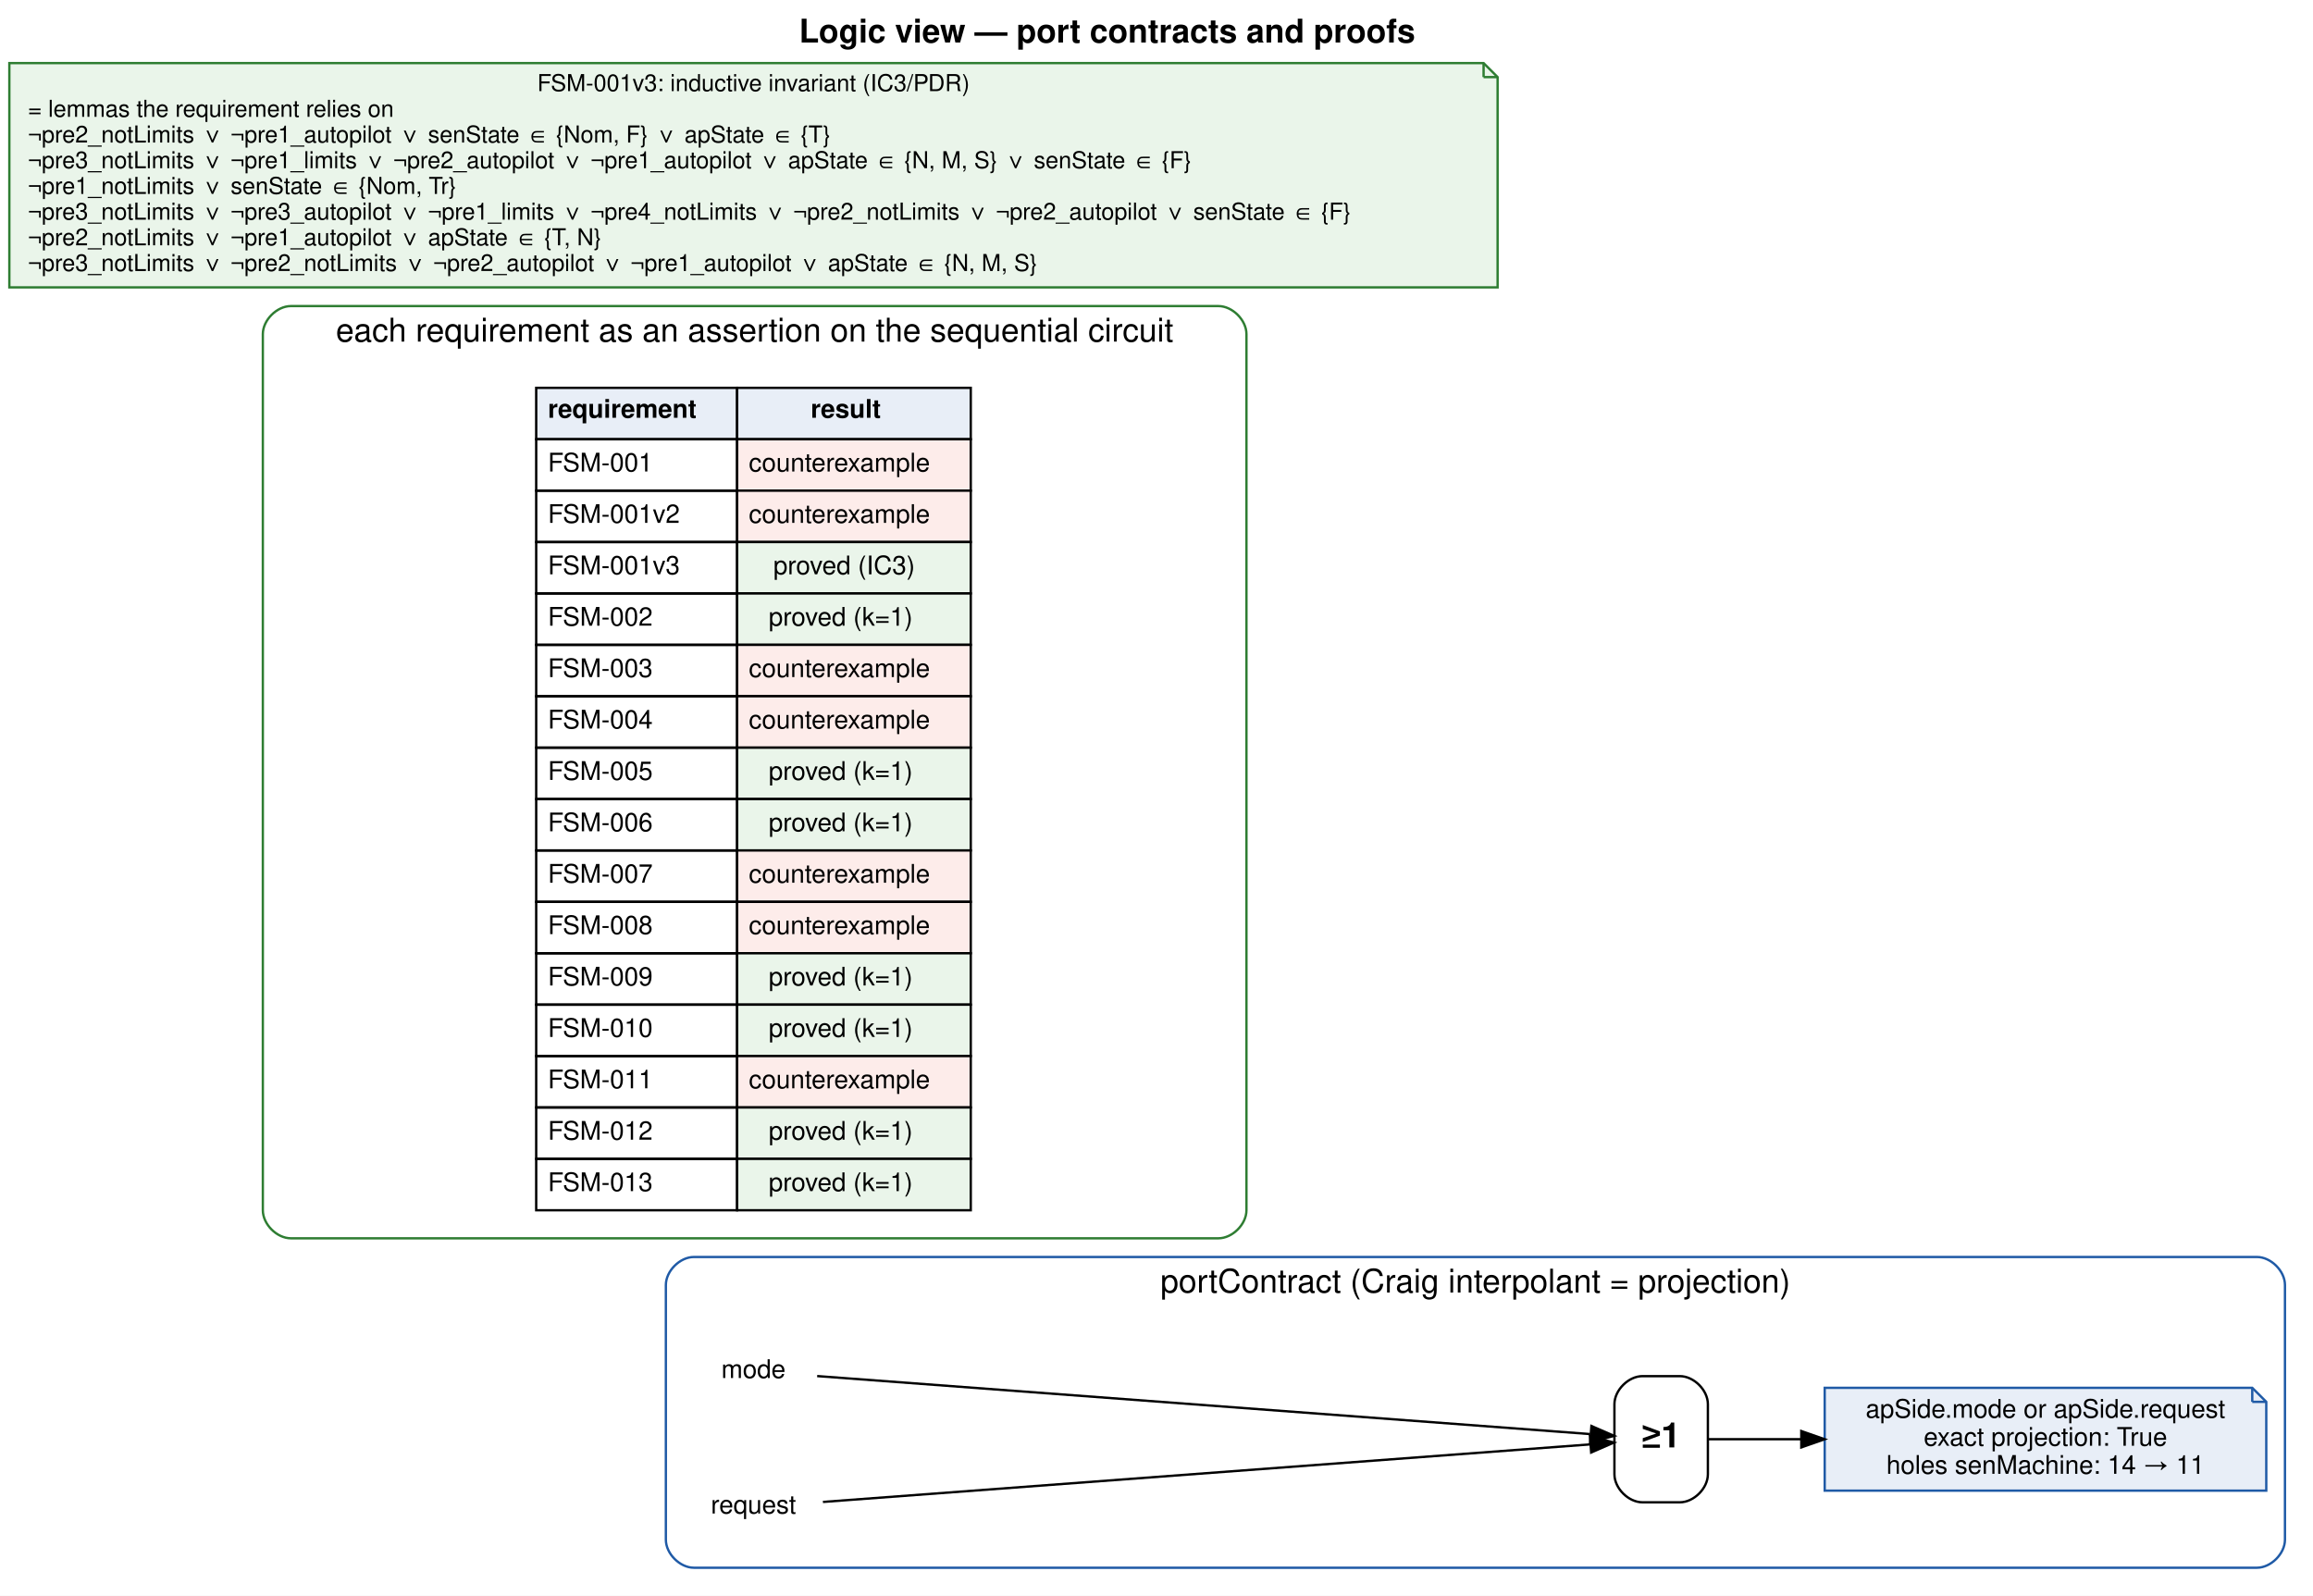
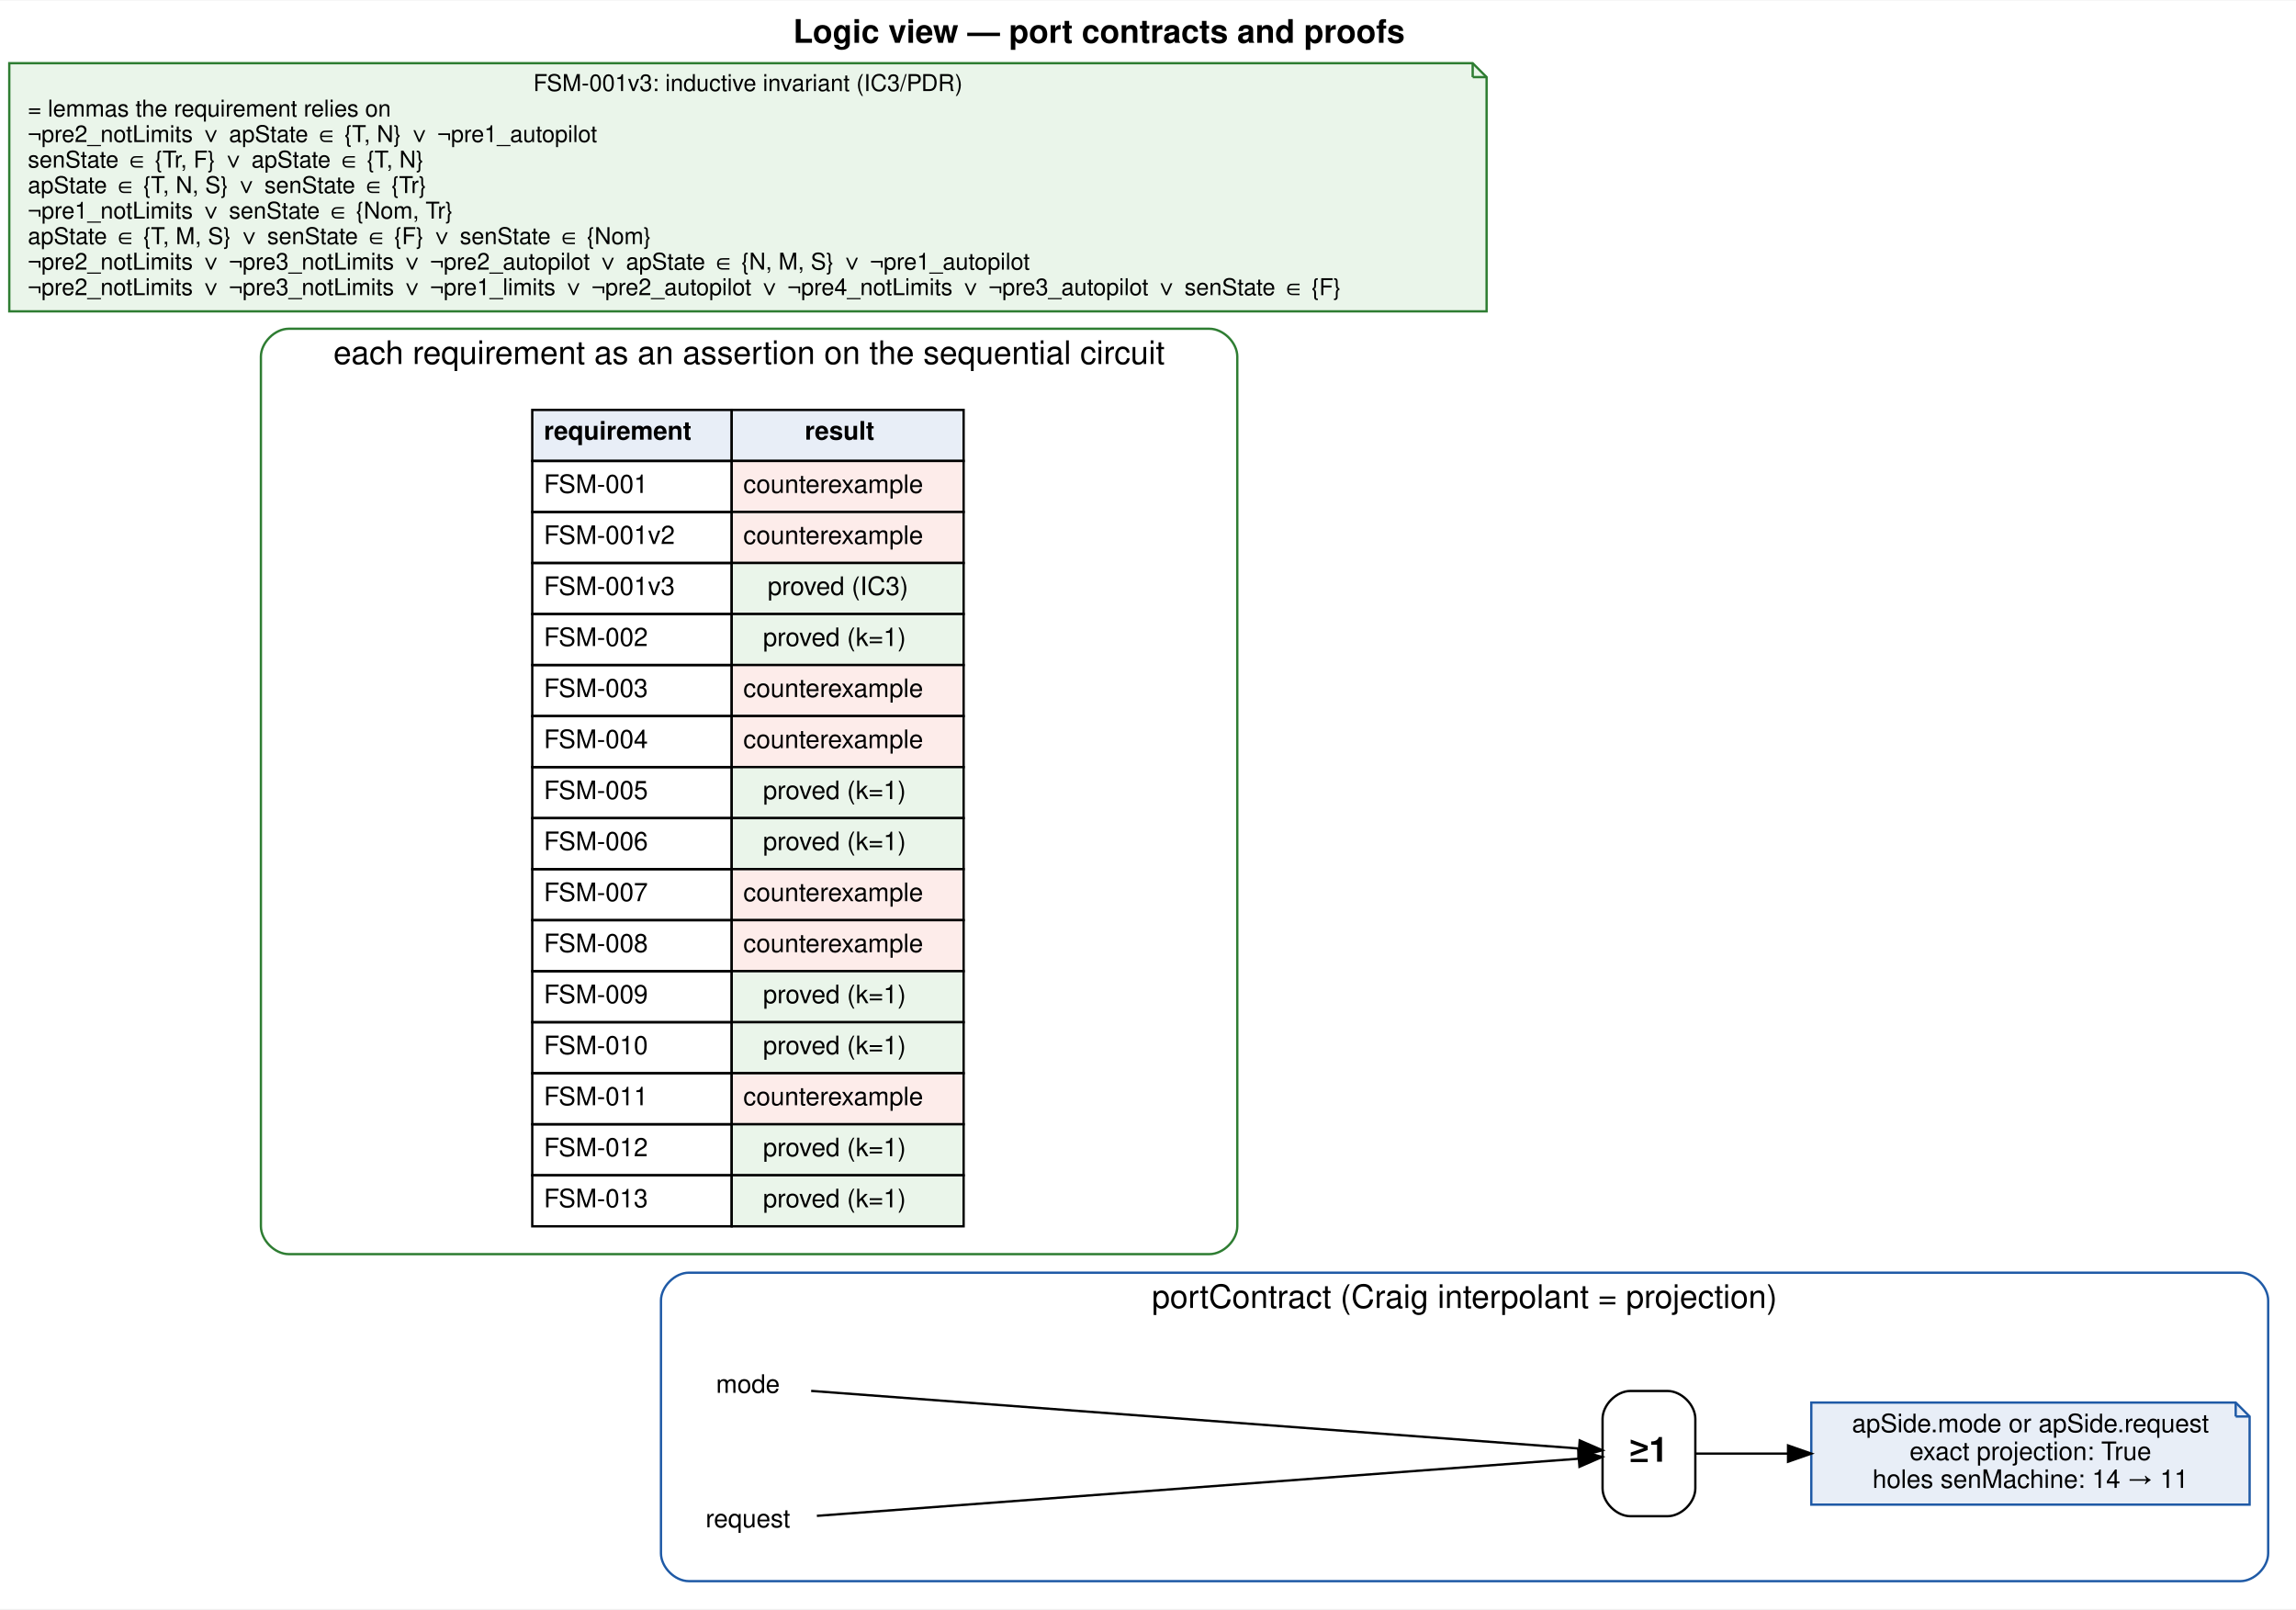
- <svg xmlns="http://www.w3.org/2000/svg" width="990pt" height="683pt" viewBox="0.00 0.00 990.00 683.00">
-   <g id="graph0" class="graph" transform="scale(1 1) rotate(0) translate(4 679)">
-     <polygon fill="white" stroke="transparent" points="-4,4 -4,-679 986,-679 986,4 -4,4" />
-     <text text-anchor="start" x="338" y="-660.8" font-family="Helvetica,sans-Serif" font-weight="bold" font-size="14.00">Logic view — port contracts and proofs</text>
+ <svg xmlns="http://www.w3.org/2000/svg" width="990pt" height="694pt" viewBox="0.00 0.00 990.00 693.50">
+   <g id="graph0" class="graph" transform="scale(1 1) rotate(0) translate(4 689.5)">
+     <polygon fill="white" stroke="transparent" points="-4,4 -4,-689.5 986,-689.5 986,4 -4,4" />
+     <text text-anchor="start" x="338" y="-671.3" font-family="Helvetica,sans-Serif" font-weight="bold" font-size="14.00">Logic view — port contracts and proofs</text>
    <g id="clust1" class="cluster">
      <path fill="none" stroke="#1f5aa6" d="M293,-8C293,-8 962,-8 962,-8 968,-8 974,-14 974,-20 974,-20 974,-129 974,-129 974,-135 968,-141 962,-141 962,-141 293,-141 293,-141 287,-141 281,-135 281,-129 281,-129 281,-20 281,-20 281,-14 287,-8 293,-8" />
      <text text-anchor="middle" x="627.5" y="-125.8" font-family="Helvetica,sans-Serif" font-size="14.00">portContract (Craig interpolant = projection)</text>
    </g>
    <g id="clust2" class="cluster">
      <path fill="none" stroke="#2e7d32" d="M120.5,-149C120.5,-149 517.5,-149 517.5,-149 523.5,-149 529.5,-155 529.5,-161 529.5,-161 529.5,-536 529.5,-536 529.5,-542 523.5,-548 517.5,-548 517.5,-548 120.5,-548 120.5,-548 114.5,-548 108.5,-542 108.5,-536 108.5,-536 108.5,-161 108.5,-161 108.5,-155 114.5,-149 120.5,-149" />
      <text text-anchor="middle" x="319" y="-532.8" font-family="Helvetica,sans-Serif" font-size="14.00">each requirement as an assertion on the sequential circuit</text>
    </g>
    <g id="node1" class="node">
      <text text-anchor="middle" x="318.5" y="-89.2" font-family="Helvetica,sans-Serif" font-size="11.00">mode</text>
    </g>
    <g id="node3" class="node">
      <path fill="white" stroke="black" d="M715,-90C715,-90 699,-90 699,-90 693,-90 687,-84 687,-78 687,-78 687,-48 687,-48 687,-42 693,-36 699,-36 699,-36 715,-36 715,-36 721,-36 727,-42 727,-48 727,-48 727,-78 727,-78 727,-84 721,-90 715,-90" />
      <text text-anchor="middle" x="707" y="-59.5" font-family="Helvetica,sans-Serif" font-weight="bold" font-size="15.00">≥1</text>
    </g>
    <g id="edge1" class="edge">
      <path fill="none" stroke="black" d="M345.76,-90.03C415.25,-84.82 603.6,-70.68 676.57,-65.21" />
      <polygon fill="black" stroke="black" points="677.15,-68.67 686.86,-64.44 676.63,-61.69 677.15,-68.67" />
    </g>
    <g id="node2" class="node">
      <text text-anchor="middle" x="318.5" y="-31.2" font-family="Helvetica,sans-Serif" font-size="11.00">request</text>
    </g>
    <g id="edge2" class="edge">
      <path fill="none" stroke="black" d="M348.23,-36.16C419.62,-41.51 604.46,-55.38 676.58,-60.79" />
      <polygon fill="black" stroke="black" points="676.53,-64.3 686.76,-61.56 677.05,-57.32 676.53,-64.3" />
    </g>
    <g id="node4" class="node">
      <polygon fill="#e8eef7" stroke="#1f5aa6" points="960,-85 777,-85 777,-41 966,-41 966,-79 960,-85" />
      <polyline fill="none" stroke="#1f5aa6" points="960,-85 960,-79 " />
      <polyline fill="none" stroke="#1f5aa6" points="966,-79 960,-79 " />
      <text text-anchor="middle" x="871.5" y="-72.2" font-family="Helvetica,sans-Serif" font-size="11.00">apSide.mode or apSide.request</text>
      <text text-anchor="middle" x="871.5" y="-60.2" font-family="Helvetica,sans-Serif" font-size="11.00">exact projection: True</text>
      <text text-anchor="middle" x="871.5" y="-48.2" font-family="Helvetica,sans-Serif" font-size="11.00">holes senMachine: 14 → 11</text>
    </g>
    <g id="edge3" class="edge">
      <path fill="none" stroke="black" d="M727.28,-63C737.83,-63 751.82,-63 766.92,-63" />
      <polygon fill="black" stroke="black" points="766.98,-66.5 776.98,-63 766.98,-59.5 766.98,-66.5" />
    </g>
    <g id="node5" class="node">
      <polygon fill="#e8eef7" stroke="transparent" points="225.5,-491 225.5,-513 311.5,-513 311.5,-491 225.5,-491" />
      <polygon fill="none" stroke="black" points="225.5,-491 225.5,-513 311.5,-513 311.5,-491 225.5,-491" />
      <text text-anchor="start" x="230.5" y="-500.2" font-family="Helvetica,sans-Serif" font-weight="bold" font-size="11.00">requirement</text>
      <polygon fill="#e8eef7" stroke="transparent" points="311.5,-491 311.5,-513 411.5,-513 411.5,-491 311.5,-491" />
      <polygon fill="none" stroke="black" points="311.5,-491 311.5,-513 411.5,-513 411.5,-491 311.5,-491" />
      <text text-anchor="start" x="343" y="-500.2" font-family="Helvetica,sans-Serif" font-weight="bold" font-size="11.00">result</text>
      <polygon fill="none" stroke="black" points="225.5,-469 225.5,-491 311.5,-491 311.5,-469 225.5,-469" />
      <text text-anchor="start" x="230.5" y="-477.2" font-family="Helvetica,sans-Serif" font-size="11.00">FSM-001</text>
      <polygon fill="#fdecea" stroke="transparent" points="311.5,-469 311.5,-491 411.5,-491 411.5,-469 311.5,-469" />
      <polygon fill="none" stroke="black" points="311.5,-469 311.5,-491 411.5,-491 411.5,-469 311.5,-469" />
      <text text-anchor="start" x="316.5" y="-477.2" font-family="Helvetica,sans-Serif" font-size="11.00">counterexample</text>
      <polygon fill="none" stroke="black" points="225.5,-447 225.5,-469 311.5,-469 311.5,-447 225.5,-447" />
      <text text-anchor="start" x="230.5" y="-455.2" font-family="Helvetica,sans-Serif" font-size="11.00">FSM-001v2</text>
      <polygon fill="#fdecea" stroke="transparent" points="311.5,-447 311.5,-469 411.5,-469 411.5,-447 311.5,-447" />
      <polygon fill="none" stroke="black" points="311.5,-447 311.5,-469 411.5,-469 411.5,-447 311.5,-447" />
      <text text-anchor="start" x="316.5" y="-455.2" font-family="Helvetica,sans-Serif" font-size="11.00">counterexample</text>
      <polygon fill="none" stroke="black" points="225.5,-425 225.5,-447 311.5,-447 311.5,-425 225.5,-425" />
      <text text-anchor="start" x="230.5" y="-433.2" font-family="Helvetica,sans-Serif" font-size="11.00">FSM-001v3</text>
      <polygon fill="#eaf5ea" stroke="transparent" points="311.5,-425 311.5,-447 411.5,-447 411.5,-425 311.5,-425" />
      <polygon fill="none" stroke="black" points="311.5,-425 311.5,-447 411.5,-447 411.5,-425 311.5,-425" />
      <text text-anchor="start" x="327" y="-433.2" font-family="Helvetica,sans-Serif" font-size="11.00">proved (IC3)</text>
      <polygon fill="none" stroke="black" points="225.5,-403 225.5,-425 311.5,-425 311.5,-403 225.5,-403" />
      <text text-anchor="start" x="230.5" y="-411.2" font-family="Helvetica,sans-Serif" font-size="11.00">FSM-002</text>
      <polygon fill="#eaf5ea" stroke="transparent" points="311.5,-403 311.5,-425 411.5,-425 411.5,-403 311.5,-403" />
      <polygon fill="none" stroke="black" points="311.5,-403 311.5,-425 411.5,-425 411.5,-403 311.5,-403" />
      <text text-anchor="start" x="325" y="-411.2" font-family="Helvetica,sans-Serif" font-size="11.00">proved (k=1)</text>
      <polygon fill="none" stroke="black" points="225.5,-381 225.5,-403 311.5,-403 311.5,-381 225.5,-381" />
      <text text-anchor="start" x="230.5" y="-389.2" font-family="Helvetica,sans-Serif" font-size="11.00">FSM-003</text>
      <polygon fill="#fdecea" stroke="transparent" points="311.5,-381 311.5,-403 411.5,-403 411.5,-381 311.5,-381" />
      <polygon fill="none" stroke="black" points="311.5,-381 311.5,-403 411.5,-403 411.5,-381 311.5,-381" />
      <text text-anchor="start" x="316.5" y="-389.2" font-family="Helvetica,sans-Serif" font-size="11.00">counterexample</text>
      <polygon fill="none" stroke="black" points="225.5,-359 225.5,-381 311.5,-381 311.5,-359 225.5,-359" />
      <text text-anchor="start" x="230.5" y="-367.2" font-family="Helvetica,sans-Serif" font-size="11.00">FSM-004</text>
      <polygon fill="#fdecea" stroke="transparent" points="311.5,-359 311.5,-381 411.5,-381 411.5,-359 311.5,-359" />
      <polygon fill="none" stroke="black" points="311.5,-359 311.5,-381 411.5,-381 411.5,-359 311.5,-359" />
      <text text-anchor="start" x="316.5" y="-367.2" font-family="Helvetica,sans-Serif" font-size="11.00">counterexample</text>
      <polygon fill="none" stroke="black" points="225.5,-337 225.5,-359 311.5,-359 311.5,-337 225.5,-337" />
      <text text-anchor="start" x="230.5" y="-345.2" font-family="Helvetica,sans-Serif" font-size="11.00">FSM-005</text>
      <polygon fill="#eaf5ea" stroke="transparent" points="311.5,-337 311.5,-359 411.5,-359 411.5,-337 311.5,-337" />
      <polygon fill="none" stroke="black" points="311.5,-337 311.5,-359 411.5,-359 411.5,-337 311.5,-337" />
      <text text-anchor="start" x="325" y="-345.2" font-family="Helvetica,sans-Serif" font-size="11.00">proved (k=1)</text>
      <polygon fill="none" stroke="black" points="225.5,-315 225.5,-337 311.5,-337 311.5,-315 225.5,-315" />
      <text text-anchor="start" x="230.5" y="-323.2" font-family="Helvetica,sans-Serif" font-size="11.00">FSM-006</text>
      <polygon fill="#eaf5ea" stroke="transparent" points="311.5,-315 311.5,-337 411.5,-337 411.5,-315 311.5,-315" />
      <polygon fill="none" stroke="black" points="311.5,-315 311.5,-337 411.5,-337 411.5,-315 311.5,-315" />
      <text text-anchor="start" x="325" y="-323.2" font-family="Helvetica,sans-Serif" font-size="11.00">proved (k=1)</text>
      <polygon fill="none" stroke="black" points="225.5,-293 225.5,-315 311.5,-315 311.5,-293 225.5,-293" />
      <text text-anchor="start" x="230.5" y="-301.2" font-family="Helvetica,sans-Serif" font-size="11.00">FSM-007</text>
      <polygon fill="#fdecea" stroke="transparent" points="311.5,-293 311.5,-315 411.5,-315 411.5,-293 311.5,-293" />
      <polygon fill="none" stroke="black" points="311.5,-293 311.5,-315 411.5,-315 411.5,-293 311.5,-293" />
      <text text-anchor="start" x="316.5" y="-301.2" font-family="Helvetica,sans-Serif" font-size="11.00">counterexample</text>
      <polygon fill="none" stroke="black" points="225.5,-271 225.5,-293 311.5,-293 311.5,-271 225.5,-271" />
      <text text-anchor="start" x="230.5" y="-279.2" font-family="Helvetica,sans-Serif" font-size="11.00">FSM-008</text>
      <polygon fill="#fdecea" stroke="transparent" points="311.5,-271 311.5,-293 411.5,-293 411.5,-271 311.5,-271" />
      <polygon fill="none" stroke="black" points="311.5,-271 311.5,-293 411.5,-293 411.5,-271 311.5,-271" />
      <text text-anchor="start" x="316.5" y="-279.2" font-family="Helvetica,sans-Serif" font-size="11.00">counterexample</text>
      <polygon fill="none" stroke="black" points="225.5,-249 225.5,-271 311.5,-271 311.5,-249 225.5,-249" />
      <text text-anchor="start" x="230.5" y="-257.2" font-family="Helvetica,sans-Serif" font-size="11.00">FSM-009</text>
      <polygon fill="#eaf5ea" stroke="transparent" points="311.5,-249 311.5,-271 411.5,-271 411.5,-249 311.5,-249" />
      <polygon fill="none" stroke="black" points="311.5,-249 311.5,-271 411.5,-271 411.5,-249 311.5,-249" />
      <text text-anchor="start" x="325" y="-257.2" font-family="Helvetica,sans-Serif" font-size="11.00">proved (k=1)</text>
      <polygon fill="none" stroke="black" points="225.5,-227 225.5,-249 311.5,-249 311.5,-227 225.5,-227" />
      <text text-anchor="start" x="230.5" y="-235.2" font-family="Helvetica,sans-Serif" font-size="11.00">FSM-010</text>
      <polygon fill="#eaf5ea" stroke="transparent" points="311.5,-227 311.5,-249 411.5,-249 411.5,-227 311.5,-227" />
      <polygon fill="none" stroke="black" points="311.5,-227 311.5,-249 411.5,-249 411.5,-227 311.5,-227" />
      <text text-anchor="start" x="325" y="-235.2" font-family="Helvetica,sans-Serif" font-size="11.00">proved (k=1)</text>
      <polygon fill="none" stroke="black" points="225.5,-205 225.5,-227 311.5,-227 311.5,-205 225.5,-205" />
      <text text-anchor="start" x="230.5" y="-213.2" font-family="Helvetica,sans-Serif" font-size="11.00">FSM-011</text>
      <polygon fill="#fdecea" stroke="transparent" points="311.5,-205 311.5,-227 411.5,-227 411.5,-205 311.5,-205" />
      <polygon fill="none" stroke="black" points="311.5,-205 311.5,-227 411.5,-227 411.5,-205 311.5,-205" />
      <text text-anchor="start" x="316.5" y="-213.2" font-family="Helvetica,sans-Serif" font-size="11.00">counterexample</text>
      <polygon fill="none" stroke="black" points="225.5,-183 225.5,-205 311.5,-205 311.5,-183 225.5,-183" />
      <text text-anchor="start" x="230.5" y="-191.2" font-family="Helvetica,sans-Serif" font-size="11.00">FSM-012</text>
      <polygon fill="#eaf5ea" stroke="transparent" points="311.5,-183 311.5,-205 411.5,-205 411.5,-183 311.5,-183" />
      <polygon fill="none" stroke="black" points="311.5,-183 311.5,-205 411.5,-205 411.5,-183 311.5,-183" />
      <text text-anchor="start" x="325" y="-191.2" font-family="Helvetica,sans-Serif" font-size="11.00">proved (k=1)</text>
      <polygon fill="none" stroke="black" points="225.5,-161 225.5,-183 311.5,-183 311.5,-161 225.5,-161" />
      <text text-anchor="start" x="230.5" y="-169.2" font-family="Helvetica,sans-Serif" font-size="11.00">FSM-013</text>
      <polygon fill="#eaf5ea" stroke="transparent" points="311.5,-161 311.5,-183 411.5,-183 411.5,-161 311.5,-161" />
      <polygon fill="none" stroke="black" points="311.5,-161 311.5,-183 411.5,-183 411.5,-161 311.5,-161" />
      <text text-anchor="start" x="325" y="-169.2" font-family="Helvetica,sans-Serif" font-size="11.00">proved (k=1)</text>
    </g>
    <g id="node6" class="node">
-       <polygon fill="#eaf5ea" stroke="#2e7d32" points="631,-652 0,-652 0,-556 637,-556 637,-646 631,-652" />
-       <polyline fill="none" stroke="#2e7d32" points="631,-652 631,-646 " />
-       <polyline fill="none" stroke="#2e7d32" points="637,-646 631,-646 " />
-       <text text-anchor="middle" x="318.5" y="-640" font-family="Helvetica,sans-Serif" font-size="10.00">FSM-001v3: inductive invariant (IC3/PDR)</text>
-       <text text-anchor="start" x="8" y="-629" font-family="Helvetica,sans-Serif" font-size="10.00">= lemmas the requirement relies on</text>
-       <text text-anchor="start" x="8" y="-618" font-family="Helvetica,sans-Serif" font-size="10.00">¬pre2_notLimits ∨ ¬pre1_autopilot ∨ senState ∈ {Nom, F} ∨ apState ∈ {T}</text>
-       <text text-anchor="start" x="8" y="-607" font-family="Helvetica,sans-Serif" font-size="10.00">¬pre3_notLimits ∨ ¬pre1_limits ∨ ¬pre2_autopilot ∨ ¬pre1_autopilot ∨ apState ∈ {N, M, S} ∨ senState ∈ {F}</text>
-       <text text-anchor="start" x="8" y="-596" font-family="Helvetica,sans-Serif" font-size="10.00">¬pre1_notLimits ∨ senState ∈ {Nom, Tr}</text>
-       <text text-anchor="start" x="8" y="-585" font-family="Helvetica,sans-Serif" font-size="10.00">¬pre3_notLimits ∨ ¬pre3_autopilot ∨ ¬pre1_limits ∨ ¬pre4_notLimits ∨ ¬pre2_notLimits ∨ ¬pre2_autopilot ∨ senState ∈ {F}</text>
-       <text text-anchor="start" x="8" y="-574" font-family="Helvetica,sans-Serif" font-size="10.00">¬pre2_notLimits ∨ ¬pre1_autopilot ∨ apState ∈ {T, N}</text>
-       <text text-anchor="start" x="8" y="-563" font-family="Helvetica,sans-Serif" font-size="10.00">¬pre3_notLimits ∨ ¬pre2_notLimits ∨ ¬pre2_autopilot ∨ ¬pre1_autopilot ∨ apState ∈ {N, M, S}</text>
+       <polygon fill="#eaf5ea" stroke="#2e7d32" points="631,-662.5 0,-662.5 0,-555.5 637,-555.5 637,-656.5 631,-662.5" />
+       <polyline fill="none" stroke="#2e7d32" points="631,-662.5 631,-656.5 " />
+       <polyline fill="none" stroke="#2e7d32" points="637,-656.5 631,-656.5 " />
+       <text text-anchor="middle" x="318.5" y="-650.5" font-family="Helvetica,sans-Serif" font-size="10.00">FSM-001v3: inductive invariant (IC3/PDR)</text>
+       <text text-anchor="start" x="8" y="-639.5" font-family="Helvetica,sans-Serif" font-size="10.00">= lemmas the requirement relies on</text>
+       <text text-anchor="start" x="8" y="-628.5" font-family="Helvetica,sans-Serif" font-size="10.00">¬pre2_notLimits ∨ apState ∈ {T, N} ∨ ¬pre1_autopilot</text>
+       <text text-anchor="start" x="8" y="-617.5" font-family="Helvetica,sans-Serif" font-size="10.00">senState ∈ {Tr, F} ∨ apState ∈ {T, N}</text>
+       <text text-anchor="start" x="8" y="-606.5" font-family="Helvetica,sans-Serif" font-size="10.00">apState ∈ {T, N, S} ∨ senState ∈ {Tr}</text>
+       <text text-anchor="start" x="8" y="-595.5" font-family="Helvetica,sans-Serif" font-size="10.00">¬pre1_notLimits ∨ senState ∈ {Nom, Tr}</text>
+       <text text-anchor="start" x="8" y="-584.5" font-family="Helvetica,sans-Serif" font-size="10.00">apState ∈ {T, M, S} ∨ senState ∈ {F} ∨ senState ∈ {Nom}</text>
+       <text text-anchor="start" x="8" y="-573.5" font-family="Helvetica,sans-Serif" font-size="10.00">¬pre2_notLimits ∨ ¬pre3_notLimits ∨ ¬pre2_autopilot ∨ apState ∈ {N, M, S} ∨ ¬pre1_autopilot</text>
+       <text text-anchor="start" x="8" y="-562.5" font-family="Helvetica,sans-Serif" font-size="10.00">¬pre2_notLimits ∨ ¬pre3_notLimits ∨ ¬pre1_limits ∨ ¬pre2_autopilot ∨ ¬pre4_notLimits ∨ ¬pre3_autopilot ∨ senState ∈ {F}</text>
    </g>
  </g>
</svg>
